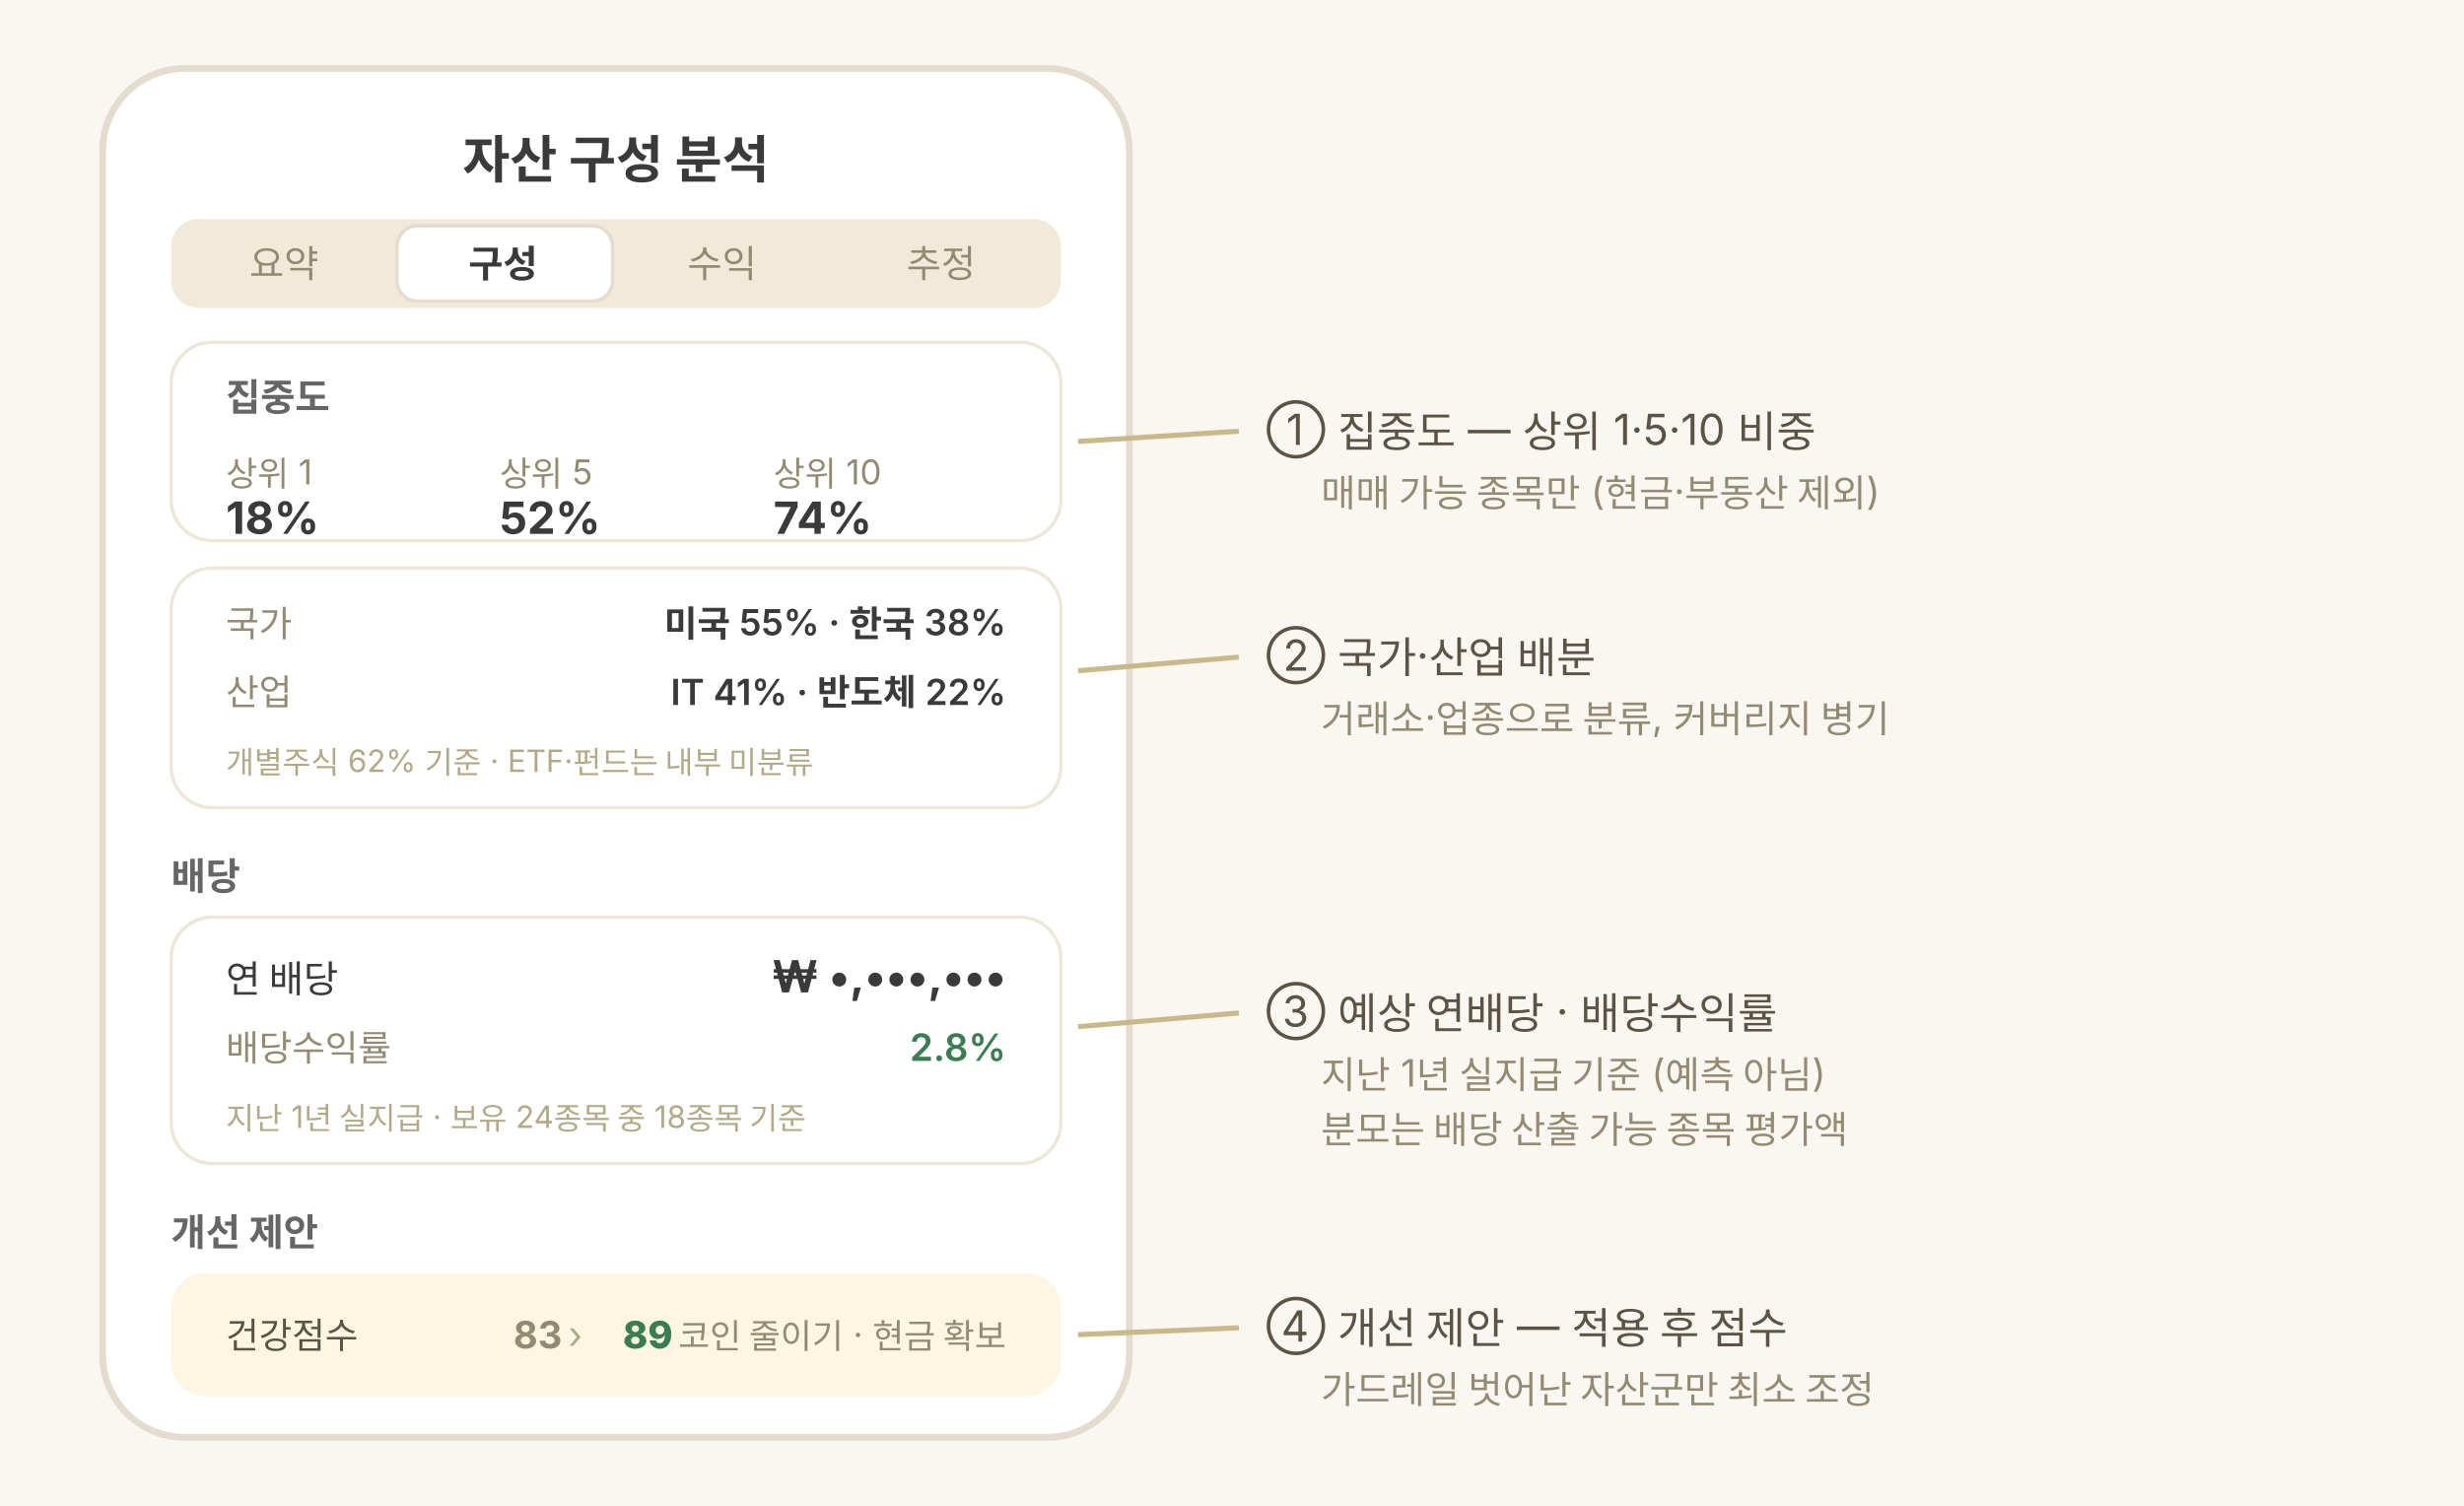
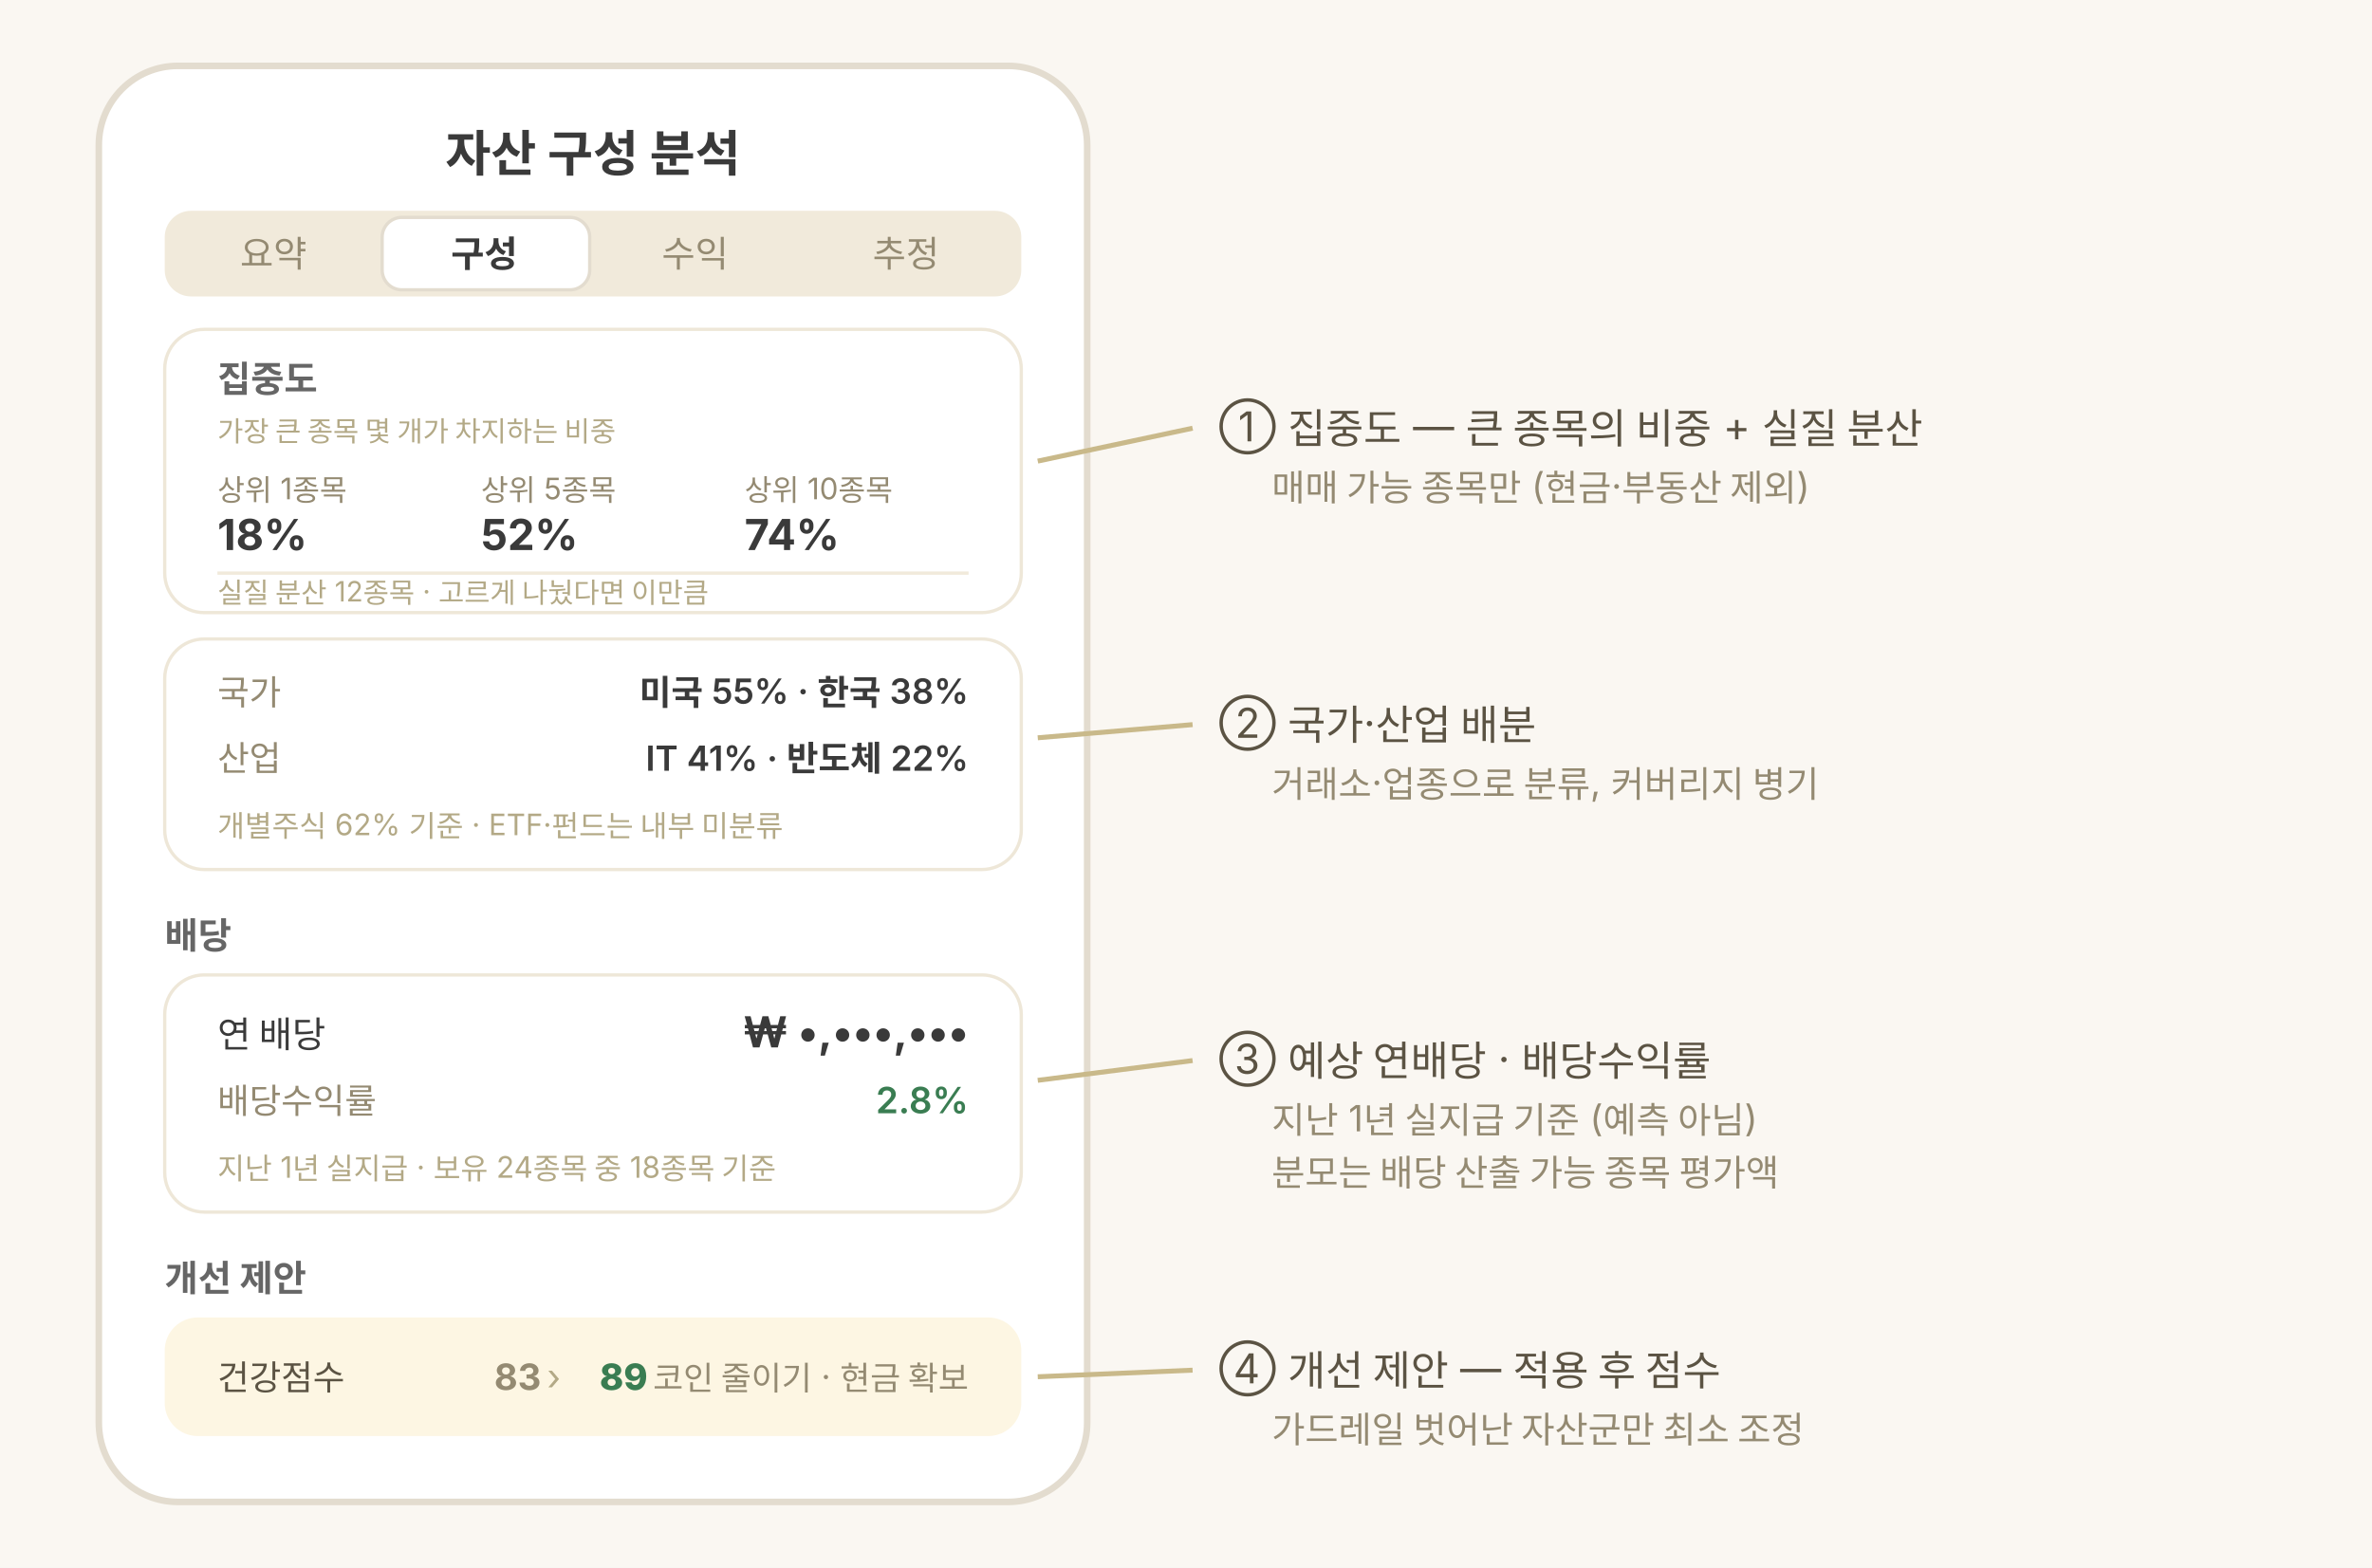
- <svg xmlns="http://www.w3.org/2000/svg" viewBox="0 0 720 440" font-family="-apple-system, 'Apple SD Gothic Neo', sans-serif">
-   <rect width="720" height="440" fill="#FAF7F2" />
-   <rect x="30" y="20" width="300" height="400" rx="24" fill="#FFFFFF" stroke="#E3DCCF" stroke-width="2" />
+ <svg xmlns="http://www.w3.org/2000/svg" viewBox="0 0 720 476" font-family="-apple-system, 'Apple SD Gothic Neo', sans-serif">
+   <rect width="720" height="476" fill="#FAF7F2" />
+   <rect x="30" y="20" width="300" height="436" rx="24" fill="#FFFFFF" stroke="#E3DCCF" stroke-width="2" />
  <text x="180" y="52" text-anchor="middle" font-size="15" font-weight="700" fill="#3A3A3A">자산 구성 분석</text>
  <rect x="50" y="64" width="260" height="26" rx="8" fill="#F1EADB" />
  <rect x="116" y="66" width="63" height="22" rx="6" fill="#FFFFFF" stroke="#E3DCCF" />
  <text x="83" y="81" text-anchor="middle" font-size="11" fill="#948A72">요약</text>
  <text x="147" y="81" text-anchor="middle" font-size="11" font-weight="700" fill="#3A3A3A">구성</text>
  <text x="211" y="81" text-anchor="middle" font-size="11" fill="#948A72">수익</text>
  <text x="275" y="81" text-anchor="middle" font-size="11" fill="#948A72">추정</text>
-   <rect x="50" y="100" width="260" height="58" rx="12" fill="#FFFFFF" stroke="#EEE7D8" />
-   <text x="66" y="120" font-size="11" font-weight="600" fill="#666">집중도</text>
-   <text x="66" y="142" font-size="10" fill="#948A72">상위 1</text>
-   <text x="66" y="156" font-size="13" font-weight="700" fill="#3A3A3A">18%</text>
-   <text x="146" y="142" font-size="10" fill="#948A72">상위 5</text>
-   <text x="146" y="156" font-size="13" font-weight="700" fill="#3A3A3A">52%</text>
-   <text x="226" y="142" font-size="10" fill="#948A72">상위 10</text>
-   <text x="226" y="156" font-size="13" font-weight="700" fill="#3A3A3A">74%</text>
-   <rect x="50" y="166" width="260" height="70" rx="12" fill="#FFFFFF" stroke="#EEE7D8" />
-   <text x="66" y="186" font-size="10.5" fill="#948A72">국가</text>
-   <text x="294" y="186" text-anchor="end" font-size="10.5" font-weight="600" fill="#3A3A3A">미국 55% · 한국 38%</text>
-   <text x="66" y="206" font-size="10.5" fill="#948A72">산업</text>
-   <text x="294" y="206" text-anchor="end" font-size="10.5" font-weight="600" fill="#3A3A3A">IT 41% · 반도체 22%</text>
-   <text x="66" y="226" font-size="9" fill="#B3A986">개별주식 62% 기준 · ETF·펀드는 내부 미분류</text>
-   <text x="50" y="260" font-size="11" font-weight="600" fill="#666">배당</text>
-   <rect x="50" y="268" width="260" height="72" rx="12" fill="#FFFFFF" stroke="#EEE7D8" />
-   <text x="66" y="290" font-size="11" fill="#3A3A3A">연 배당</text>
-   <text x="294" y="290" text-anchor="end" font-size="13" font-weight="700" fill="#3A3A3A">₩ •,•••,•••</text>
-   <text x="66" y="310" font-size="10.5" fill="#948A72">배당수익률</text>
-   <text x="294" y="310" text-anchor="end" font-size="11" font-weight="600" fill="#3A7D52">2.8%</text>
-   <text x="66" y="330" font-size="9" fill="#B3A986">지난 1년 실지급 · 보유 24종목 중 18종목 기준</text>
-   <text x="50" y="364" font-size="11" font-weight="600" fill="#666">개선 제안</text>
-   <rect x="50" y="372" width="260" height="36" rx="10" fill="#FDF6E3" />
-   <text x="66" y="394" font-size="10.5" fill="#5B5343">건강점수</text>
-   <text x="150" y="394" font-size="11" font-weight="700" fill="#948A72">83</text>
-   <text x="166" y="394" font-size="11" fill="#B3A986">›</text>
-   <text x="182" y="394" font-size="11" font-weight="800" fill="#3A7D52">89</text>
-   <text x="294" y="394" text-anchor="end" font-size="10" fill="#948A72">코인 줄이기 · 현금 확보</text>
+   <rect x="50" y="100" width="260" height="86" rx="12" fill="#FFFFFF" stroke="#EEE7D8" />
+   <text x="66" y="119" font-size="11" font-weight="600" fill="#666">집중도</text>
+   <text x="66" y="134" font-size="8.5" fill="#B3A986">가장 큰 종목 몇 개가 차지하는 비중</text>
+   <text x="66" y="152" font-size="9" fill="#948A72">상위 1종목</text>
+   <text x="66" y="167" font-size="13" font-weight="700" fill="#3A3A3A">18%</text>
+   <text x="146" y="152" font-size="9" fill="#948A72">상위 5종목</text>
+   <text x="146" y="167" font-size="13" font-weight="700" fill="#3A3A3A">52%</text>
+   <text x="226" y="152" font-size="9" fill="#948A72">상위 10종목</text>
+   <text x="226" y="167" font-size="13" font-weight="700" fill="#3A3A3A">74%</text>
+   <line x1="66" y1="174" x2="294" y2="174" stroke="#F1EADB" />
+   <text x="66" y="183" font-size="8.5" fill="#B3A986">실질 분산 12종목 · 고르게 나눴다면 이만큼</text>
+   <rect x="50" y="194" width="260" height="70" rx="12" fill="#FFFFFF" stroke="#EEE7D8" />
+   <text x="66" y="214" font-size="10.5" fill="#948A72">국가</text>
+   <text x="294" y="214" text-anchor="end" font-size="10.5" font-weight="600" fill="#3A3A3A">미국 55% · 한국 38%</text>
+   <text x="66" y="234" font-size="10.5" fill="#948A72">산업</text>
+   <text x="294" y="234" text-anchor="end" font-size="10.5" font-weight="600" fill="#3A3A3A">IT 41% · 반도체 22%</text>
+   <text x="66" y="254" font-size="9" fill="#B3A986">개별주식 62% 기준 · ETF·펀드는 내부 미분류</text>
+   <text x="50" y="288" font-size="11" font-weight="600" fill="#666">배당</text>
+   <rect x="50" y="296" width="260" height="72" rx="12" fill="#FFFFFF" stroke="#EEE7D8" />
+   <text x="66" y="318" font-size="11" fill="#3A3A3A">연 배당</text>
+   <text x="294" y="318" text-anchor="end" font-size="13" font-weight="700" fill="#3A3A3A">₩ •,•••,•••</text>
+   <text x="66" y="338" font-size="10.5" fill="#948A72">배당수익률</text>
+   <text x="294" y="338" text-anchor="end" font-size="11" font-weight="600" fill="#3A7D52">2.8%</text>
+   <text x="66" y="358" font-size="9" fill="#B3A986">지난 1년 실지급 · 보유 24종목 중 18종목 기준</text>
+   <text x="50" y="392" font-size="11" font-weight="600" fill="#666">개선 제안</text>
+   <rect x="50" y="400" width="260" height="36" rx="10" fill="#FDF6E3" />
+   <text x="66" y="422" font-size="10.5" fill="#5B5343">건강점수</text>
+   <text x="150" y="422" font-size="11" font-weight="700" fill="#948A72">83</text>
+   <text x="166" y="422" font-size="11" fill="#B3A986">›</text>
+   <text x="182" y="422" font-size="11" font-weight="800" fill="#3A7D52">89</text>
+   <text x="294" y="422" text-anchor="end" font-size="10" fill="#948A72">코인 줄이기 · 현금 확보</text>
  <g font-size="12.5" fill="#5B5343">
-     <text x="370" y="130">① 집중도 — 상위 1·5·10 비중</text>
-     <text x="386" y="148" font-size="11" fill="#948A72">매매 가능 종목만 (현금·부동산 제외)</text>
-     <text x="370" y="196">② 국가·산업 배분</text>
-     <text x="386" y="214" font-size="11" fill="#948A72">거래소·업종으로 분류, 커버리지 병기</text>
-     <text x="370" y="300">③ 예상 연배당 · 배당수익률</text>
-     <text x="386" y="318" font-size="11" fill="#948A72">지난 1년 실지급 기준 (예측 아님)</text>
-     <text x="386" y="334" font-size="11" fill="#948A72">분모는 배당 산출 가능 종목 평가액</text>
-     <text x="370" y="392">④ 개선 제안 — 적용 후 점수</text>
-     <text x="386" y="410" font-size="11" fill="#948A72">가드레일 벗어난 자산군만 최소 조정</text>
+     <text x="370" y="134">① 집중도 — 큰 종목의 비중 + 실질 분산</text>
+     <text x="386" y="152" font-size="11" fill="#948A72">매매 가능 종목만 (현금·부동산 제외)</text>
+     <text x="370" y="224">② 국가·산업 배분</text>
+     <text x="386" y="242" font-size="11" fill="#948A72">거래소·업종으로 분류, 커버리지 병기</text>
+     <text x="370" y="326">③ 예상 연배당 · 배당수익률</text>
+     <text x="386" y="344" font-size="11" fill="#948A72">지난 1년 실지급 기준 (예측 아님)</text>
+     <text x="386" y="360" font-size="11" fill="#948A72">분모는 배당 산출 가능 종목 평가액</text>
+     <text x="370" y="420">④ 개선 제안 — 적용 후 점수</text>
+     <text x="386" y="438" font-size="11" fill="#948A72">가드레일 벗어난 자산군만 최소 조정</text>
  </g>
-   <line x1="315" y1="129" x2="362" y2="126" stroke="#C9B98A" stroke-width="1.5" />
-   <line x1="315" y1="196" x2="362" y2="192" stroke="#C9B98A" stroke-width="1.5" />
-   <line x1="315" y1="300" x2="362" y2="296" stroke="#C9B98A" stroke-width="1.5" />
-   <line x1="315" y1="390" x2="362" y2="388" stroke="#C9B98A" stroke-width="1.5" />
+   <line x1="315" y1="140" x2="362" y2="130" stroke="#C9B98A" stroke-width="1.5" />
+   <line x1="315" y1="224" x2="362" y2="220" stroke="#C9B98A" stroke-width="1.5" />
+   <line x1="315" y1="328" x2="362" y2="322" stroke="#C9B98A" stroke-width="1.5" />
+   <line x1="315" y1="418" x2="362" y2="416" stroke="#C9B98A" stroke-width="1.5" />
</svg>
